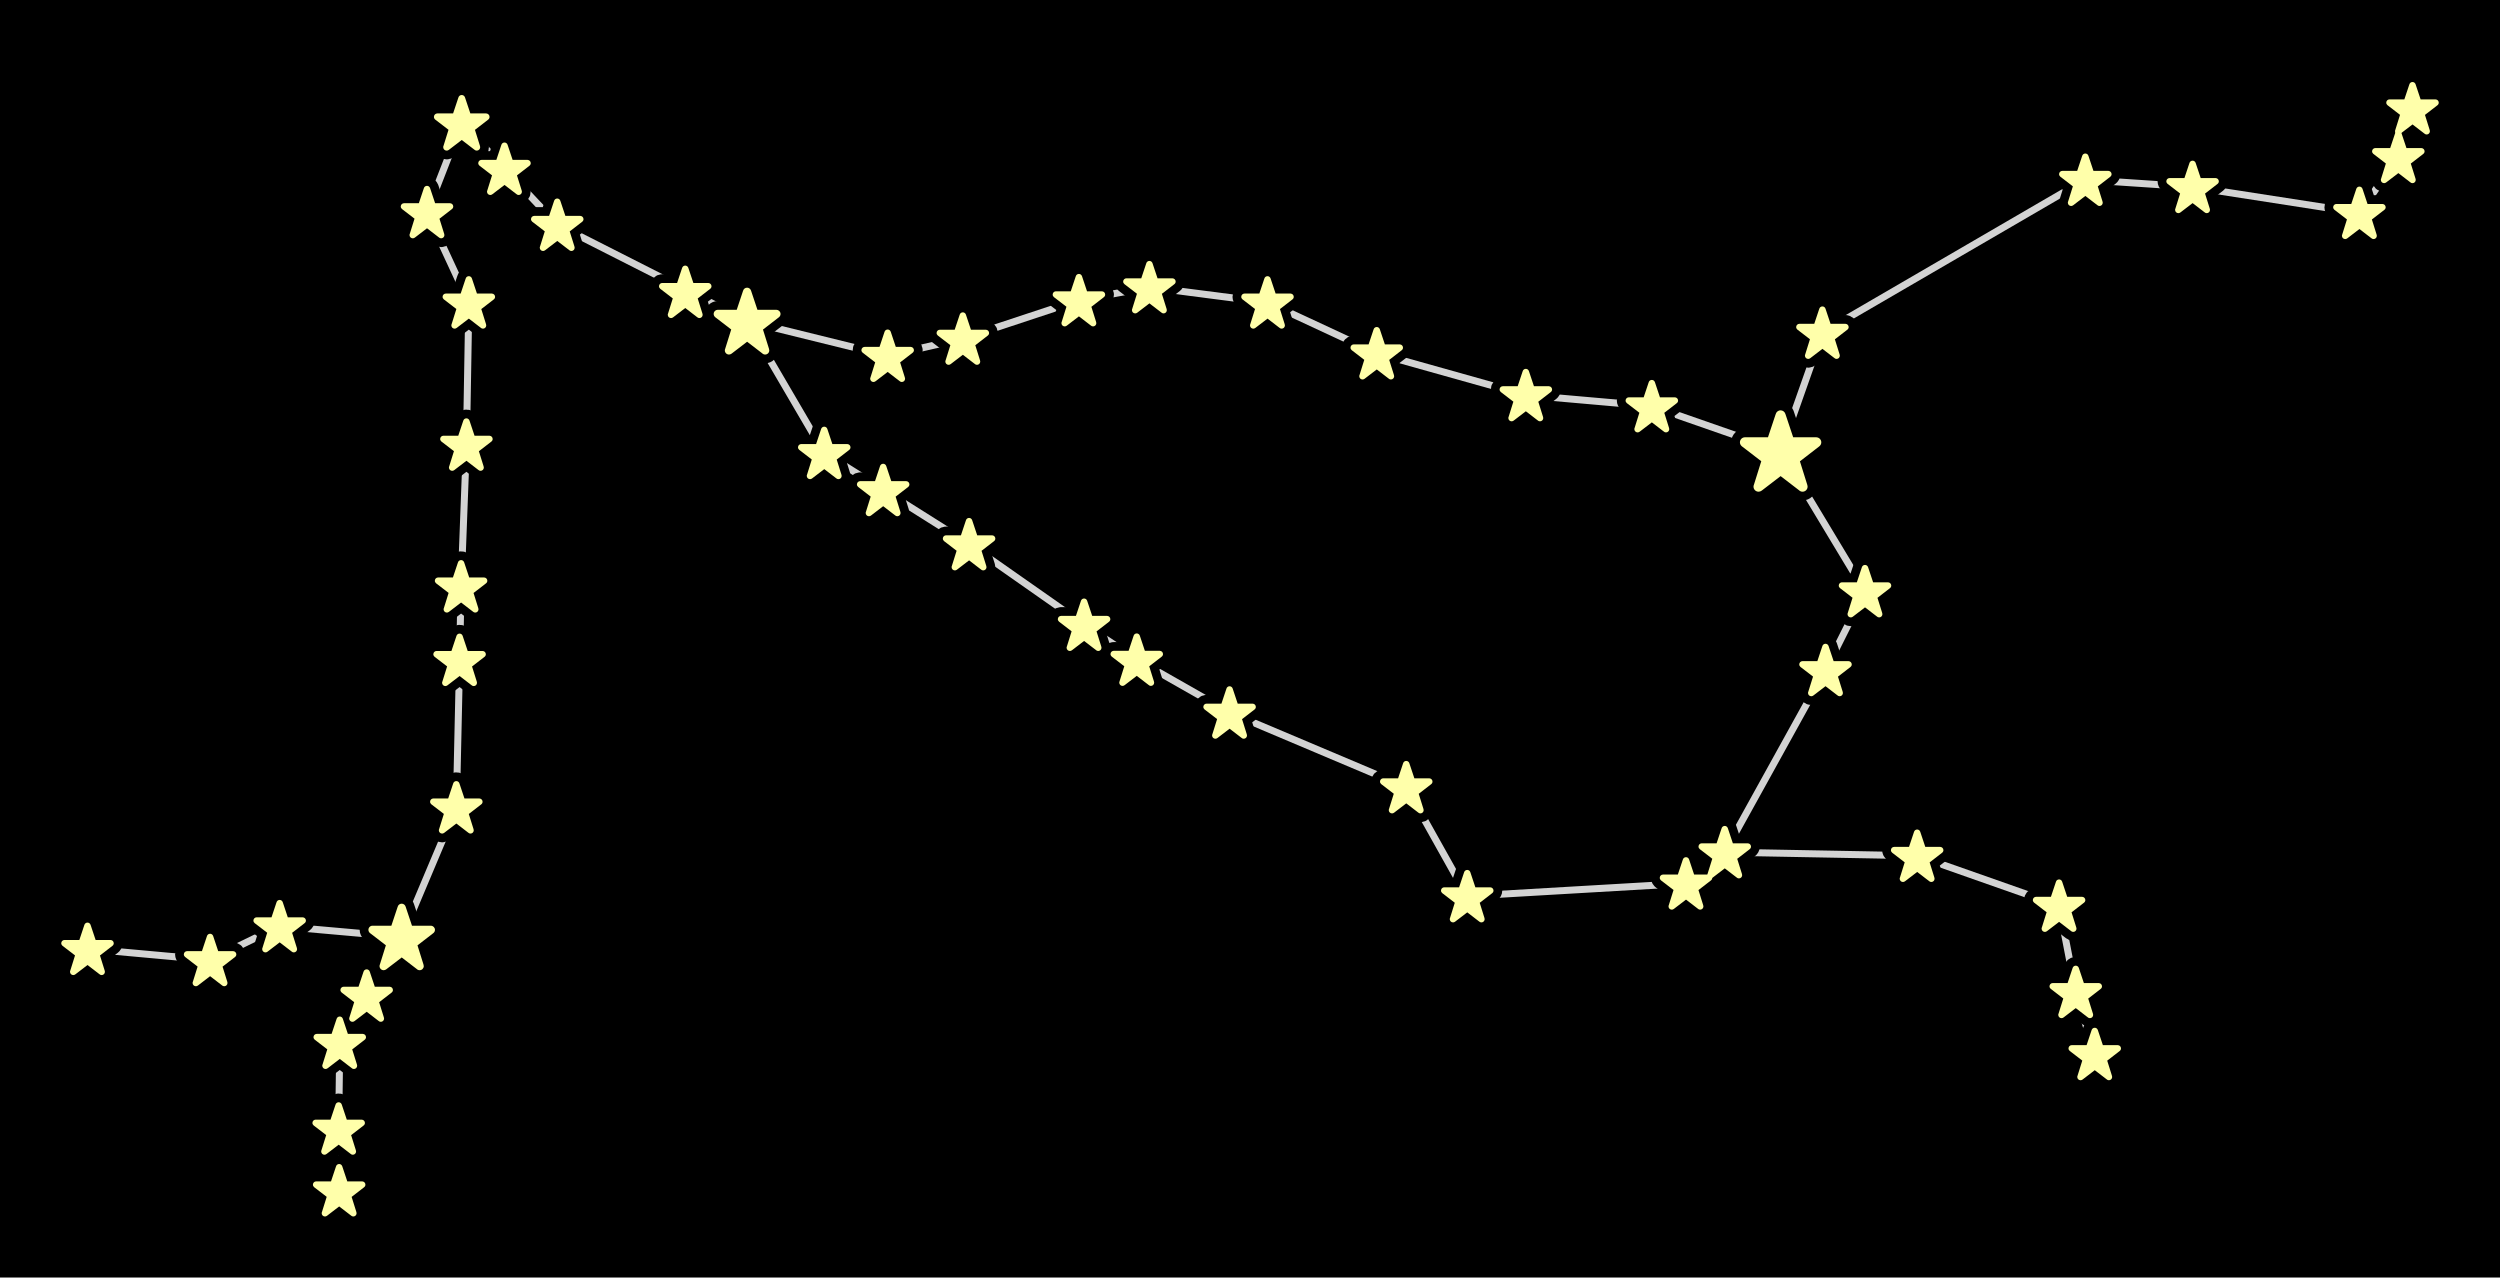
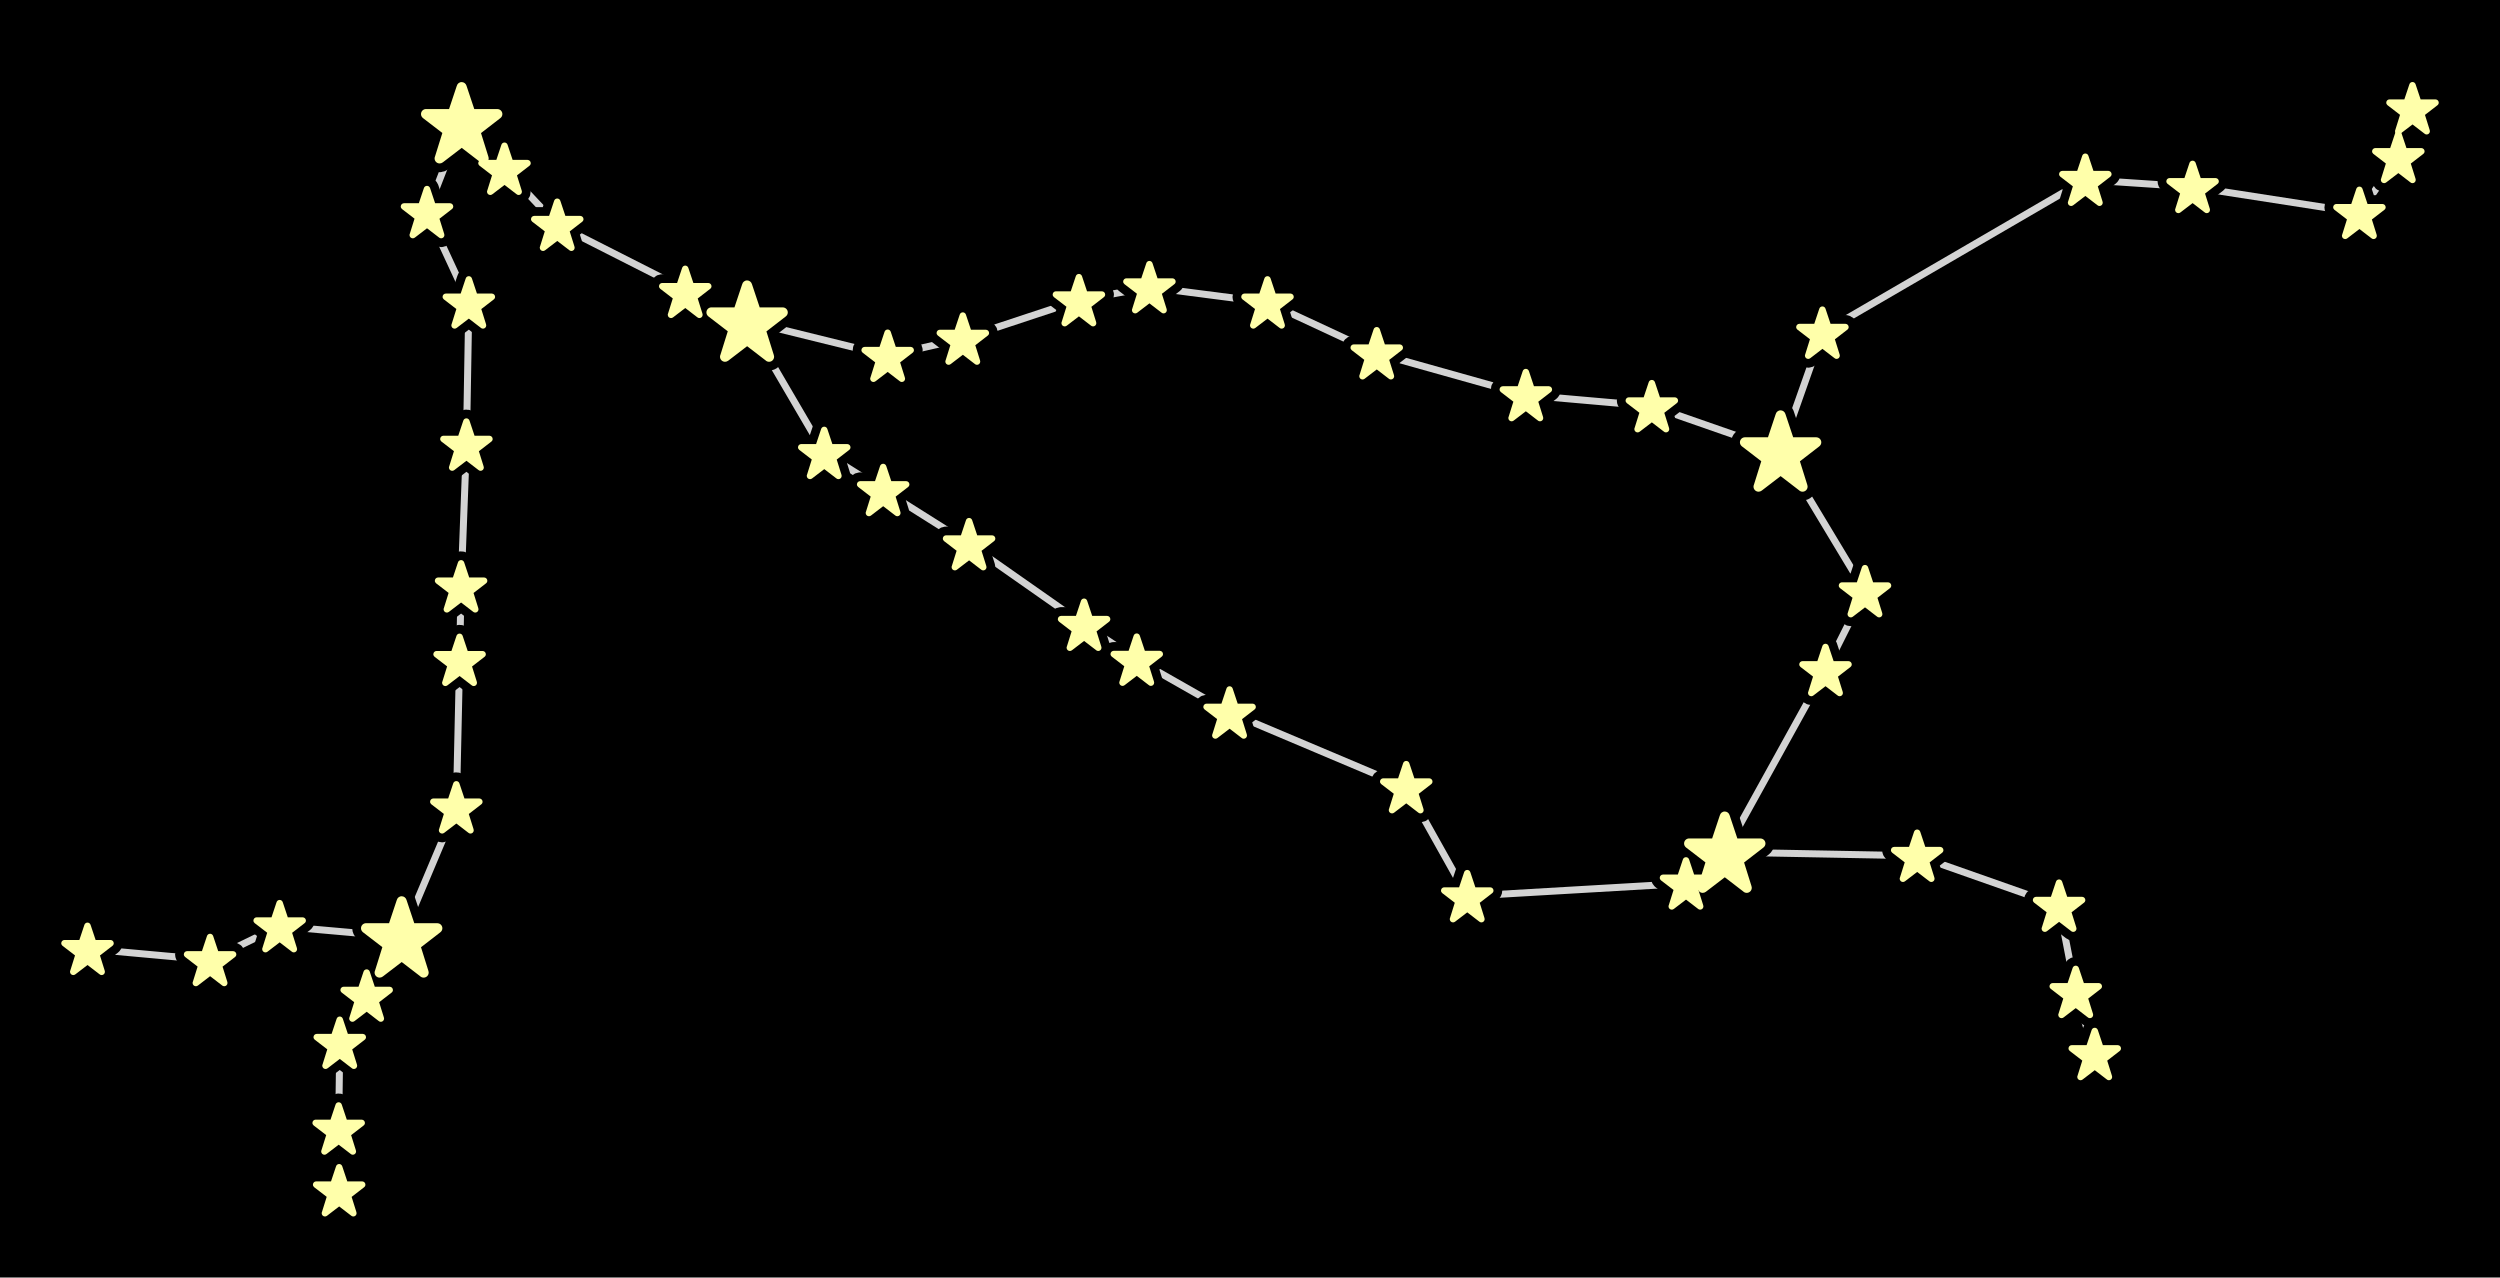
<svg xmlns="http://www.w3.org/2000/svg" width="3000" height="1533" viewBox="0 0 3000 1533">
  <defs>
    <path id="star" d="M100,39.332c0-3.332-2.636-6.029-5.935-6.169c0.004-0.012,0.004-0.024,0.009-0.035H65.461L55.863,4.341 c-0.004,0-0.009,0.001-0.014,0.001C55.058,1.833,52.738,0,49.967,0c-2.938,0-5.384,2.048-6.023,4.789 c-0.007-0.001-0.015,0-0.021-0.002l-9.45,28.341H6.336c-0.048-0.001-0.092-0.014-0.139-0.014C2.773,33.113,0,35.888,0,39.31 c0,1.884,0.857,3.55,2.185,4.687c-0.007,0.01-0.011,0.021-0.019,0.031L26.24,62.535l-8.961,28.683 c-0.364,0.789-0.582,1.659-0.582,2.587c0,3.422,2.775,6.195,6.198,6.195c1.405,0,2.687-0.484,3.727-1.272 c0.011,0.01,0.025,0.017,0.036,0.026L50.027,80.84l22.536,17.317C73.688,99.294,75.245,100,76.97,100 c3.424,0,6.198-2.773,6.198-6.195c0-0.748-0.154-1.456-0.397-2.121c0.016-0.002,0.029-0.01,0.045-0.012l-9.077-29.016l23.718-18.332 c-0.002-0.001-0.005-0.003-0.007-0.005C98.988,43.192,100,41.386,100,39.332z" />
    <mask id="gaps" maskUnits="userSpaceOnUse" x="0" y="0" width="3000" height="1533">
      <rect width="3000" height="1533" fill="#fff" />
      <g fill="#000" stroke="#000" stroke-linejoin="round">
        <use href="#star" transform="translate(375.5 1396.8) scale(0.63)" stroke-width="33.33" />
        <use href="#star" transform="translate(374.9 1322.7) scale(0.63)" stroke-width="33.33" />
        <use href="#star" transform="translate(2482.2 1233.3) scale(0.63)" stroke-width="33.33" />
        <use href="#star" transform="translate(376.2 1219.8) scale(0.63)" stroke-width="33.33" />
        <use href="#star" transform="translate(408.5 1163.2) scale(0.63)" stroke-width="33.33" />
        <use href="#star" transform="translate(2459.4 1158.8) scale(0.63)" stroke-width="33.33" />
        <use href="#star" transform="translate(220.6 1120.5) scale(0.63)" stroke-width="33.33" />
        <use href="#star" transform="translate(73.5 1107.1) scale(0.63)" stroke-width="33.33" />
        <use href="#star" transform="translate(304.1 1079.9) scale(0.63)" stroke-width="33.33" />
        <use href="#star" transform="translate(2439.4 1055.3) scale(0.63)" stroke-width="33.33" />
        <use href="#star" transform="translate(1729.2 1043.9) scale(0.63)" stroke-width="33.33" />
        <use href="#star" transform="translate(1991.7 1028.6) scale(0.63)" stroke-width="33.33" />
        <use href="#star" transform="translate(2269.1 995.4) scale(0.63)" stroke-width="33.33" />
        <use href="#star" transform="translate(516.1 937.3) scale(0.63)" stroke-width="33.33" />
        <use href="#star" transform="translate(1656 913.1) scale(0.63)" stroke-width="33.33" />
        <use href="#star" transform="translate(1444 823.5) scale(0.63)" stroke-width="33.33" />
        <use href="#star" transform="translate(2159.1 772.5) scale(0.63)" stroke-width="33.33" />
        <use href="#star" transform="translate(520 760.3) scale(0.63)" stroke-width="33.33" />
        <use href="#star" transform="translate(1332.6 760.1) scale(0.63)" stroke-width="33.33" />
        <use href="#star" transform="translate(1269.4 718.2) scale(0.63)" stroke-width="33.33" />
        <use href="#star" transform="translate(2206.5 677.9) scale(0.63)" stroke-width="33.33" />
        <use href="#star" transform="translate(521.8 672.1) scale(0.63)" stroke-width="33.33" />
        <use href="#star" transform="translate(1131.4 621.5) scale(0.63)" stroke-width="33.33" />
        <use href="#star" transform="translate(1028.3 556.5) scale(0.63)" stroke-width="33.33" />
        <use href="#star" transform="translate(957.6 512) scale(0.63)" stroke-width="33.33" />
        <use href="#star" transform="translate(528.2 502) scale(0.63)" stroke-width="33.33" />
        <use href="#star" transform="translate(1950.7 455.9) scale(0.63)" stroke-width="33.33" />
        <use href="#star" transform="translate(1799.5 442.6) scale(0.63)" stroke-width="33.33" />
        <use href="#star" transform="translate(1033.7 395.4) scale(0.63)" stroke-width="33.33" />
        <use href="#star" transform="translate(1620.6 392.4) scale(0.63)" stroke-width="33.33" />
        <use href="#star" transform="translate(1123.9 374.8) scale(0.63)" stroke-width="33.33" />
        <use href="#star" transform="translate(2155.4 367.7) scale(0.63)" stroke-width="33.33" />
        <use href="#star" transform="translate(531.1 331.4) scale(0.63)" stroke-width="33.33" />
        <use href="#star" transform="translate(1489.5 331.4) scale(0.63)" stroke-width="33.33" />
        <use href="#star" transform="translate(1263.2 328.7) scale(0.63)" stroke-width="33.33" />
        <use href="#star" transform="translate(790.8 318.7) scale(0.63)" stroke-width="33.33" />
        <use href="#star" transform="translate(1347.8 313.1) scale(0.63)" stroke-width="33.33" />
        <use href="#star" transform="translate(637.2 238.2) scale(0.63)" stroke-width="33.33" />
        <use href="#star" transform="translate(2799.8 223.9) scale(0.63)" stroke-width="33.33" />
        <use href="#star" transform="translate(480.9 223) scale(0.63)" stroke-width="33.33" />
        <use href="#star" transform="translate(2599.6 192.8) scale(0.63)" stroke-width="33.33" />
        <use href="#star" transform="translate(2470.9 184.2) scale(0.63)" stroke-width="33.33" />
        <use href="#star" transform="translate(573.9 171) scale(0.63)" stroke-width="33.33" />
        <use href="#star" transform="translate(2846.5 156.8) scale(0.63)" stroke-width="33.33" />
        <use href="#star" transform="translate(2863.5 98.4) scale(0.63)" stroke-width="33.33" />
-         <use href="#star" transform="translate(442.1 1084.4) scale(0.7986)" stroke-width="26.29" />
-         <use href="#star" transform="translate(2038.2 991.1) scale(0.63)" stroke-width="33.33" />
+         <use href="#star" transform="translate(433.2 1075.5) scale(0.9765)" stroke-width="21.51" />
+         <use href="#star" transform="translate(2020.9 973.8) scale(0.9765)" stroke-width="21.51" />
        <use href="#star" transform="translate(2087.9 492.4) scale(0.9765)" stroke-width="21.51" />
-         <use href="#star" transform="translate(856.4 345.2) scale(0.8025)" stroke-width="26.17" />
-         <use href="#star" transform="translate(520.7 114) scale(0.6676)" stroke-width="31.46" />
+         <use href="#star" transform="translate(847.7 336.5) scale(0.9765)" stroke-width="21.51" />
+         <use href="#star" transform="translate(505.2 98.5) scale(0.9765)" stroke-width="21.51" />
      </g>
    </mask>
  </defs>
  <rect width="3000" height="1533" fill="#000000" />
  <g mask="url(#gaps)" fill="none" stroke="#d3d3d3" stroke-width="8.4" stroke-linecap="round" stroke-linejoin="round">
    <path d="M105 1138.6 L252.1 1152" />
    <path d="M252.1 1152 L335.6 1111.4" />
    <path d="M407 1428.3 L406.4 1354.2" />
    <path d="M406.4 1354.2 L407.7 1251.3" />
    <path d="M407.7 1251.3 L440 1194.7" />
    <path d="M335.6 1111.4 L482 1124.4" />
    <path d="M482 1124.4 L547.6 968.8" />
    <path d="M547.6 968.8 L551.5 791.8" />
    <path d="M551.5 791.8 L553.3 703.6" />
    <path d="M553.3 703.6 L559.7 533.5" />
    <path d="M559.7 533.5 L562.6 362.9" />
    <path d="M562.6 362.9 L512.4 254.5" />
    <path d="M512.4 254.5 L554.1 147.3" />
    <path d="M822.3 350.2 L896.6 385.3" />
    <path d="M896.6 385.3 L1065.2 426.9" />
    <path d="M896.6 385.3 L668.7 269.7" />
    <path d="M896.6 385.3 L989.1 543.5" />
    <path d="M1065.2 426.9 L1155.4 406.3" />
    <path d="M1155.4 406.3 L1294.7 360.2" />
    <path d="M1294.7 360.2 L1379.3 344.6" />
    <path d="M1379.3 344.6 L1521 362.9" />
    <path d="M1521 362.9 L1652.1 423.9" />
    <path d="M1652.1 423.9 L1831 474.1" />
    <path d="M1831 474.1 L1982.2 487.4" />
    <path d="M1982.2 487.4 L2136.8 541.3" />
    <path d="M2136.8 541.3 L2186.9 399.2" />
    <path d="M2136.8 541.3 L2238 709.4" />
    <path d="M2186.9 399.2 L2502.4 215.7" />
    <path d="M2502.4 215.7 L2631.1 224.3" />
    <path d="M2631.1 224.3 L2831.3 255.4" />
    <path d="M2831.3 255.4 L2878 188.3" />
    <path d="M2878 188.3 L2895 129.9" />
    <path d="M554.1 147.3 L605.4 202.5" />
    <path d="M605.4 202.5 L668.7 269.7" />
    <path d="M989.1 543.5 L1059.8 588" />
    <path d="M1059.8 588 L1162.9 653" />
    <path d="M1162.9 653 L1300.9 749.7" />
    <path d="M1300.9 749.7 L1364.1 791.6" />
    <path d="M1364.1 791.6 L1475.5 855" />
    <path d="M1475.5 855 L1687.5 944.6" />
    <path d="M1687.5 944.6 L1760.7 1075.4" />
    <path d="M1760.7 1075.4 L2023.2 1060.1" />
    <path d="M2023.2 1060.1 L2069.7 1022.6" />
    <path d="M2069.7 1022.6 L2190.6 804" />
    <path d="M2069.7 1022.6 L2300.6 1026.9" />
    <path d="M2190.6 804 L2238 709.4" />
    <path d="M2300.6 1026.9 L2470.9 1086.8" />
    <path d="M2470.9 1086.8 L2490.9 1190.3" />
    <path d="M2490.9 1190.3 L2513.7 1264.8" />
    <path d="M482 1124.4 L440 1194.7" />
  </g>
  <g fill="#ffffaa">
    <use href="#star" transform="translate(375.5 1396.8) scale(0.63)" />
    <use href="#star" transform="translate(374.9 1322.7) scale(0.63)" />
    <use href="#star" transform="translate(2482.2 1233.3) scale(0.63)" />
    <use href="#star" transform="translate(376.2 1219.8) scale(0.63)" />
    <use href="#star" transform="translate(408.5 1163.2) scale(0.63)" />
    <use href="#star" transform="translate(2459.4 1158.8) scale(0.63)" />
    <use href="#star" transform="translate(220.6 1120.5) scale(0.63)" />
    <use href="#star" transform="translate(73.5 1107.1) scale(0.63)" />
    <use href="#star" transform="translate(304.1 1079.9) scale(0.63)" />
    <use href="#star" transform="translate(2439.4 1055.3) scale(0.63)" />
    <use href="#star" transform="translate(1729.2 1043.9) scale(0.63)" />
    <use href="#star" transform="translate(1991.7 1028.6) scale(0.63)" />
    <use href="#star" transform="translate(2269.1 995.4) scale(0.63)" />
    <use href="#star" transform="translate(516.1 937.3) scale(0.63)" />
    <use href="#star" transform="translate(1656 913.1) scale(0.63)" />
    <use href="#star" transform="translate(1444 823.5) scale(0.63)" />
    <use href="#star" transform="translate(2159.1 772.5) scale(0.63)" />
    <use href="#star" transform="translate(520 760.3) scale(0.63)" />
    <use href="#star" transform="translate(1332.6 760.1) scale(0.63)" />
    <use href="#star" transform="translate(1269.4 718.2) scale(0.63)" />
    <use href="#star" transform="translate(2206.5 677.9) scale(0.63)" />
    <use href="#star" transform="translate(521.8 672.1) scale(0.63)" />
    <use href="#star" transform="translate(1131.4 621.5) scale(0.63)" />
    <use href="#star" transform="translate(1028.3 556.5) scale(0.63)" />
    <use href="#star" transform="translate(957.6 512) scale(0.63)" />
    <use href="#star" transform="translate(528.2 502) scale(0.63)" />
    <use href="#star" transform="translate(1950.7 455.9) scale(0.63)" />
    <use href="#star" transform="translate(1799.5 442.6) scale(0.63)" />
    <use href="#star" transform="translate(1033.7 395.4) scale(0.63)" />
    <use href="#star" transform="translate(1620.6 392.4) scale(0.63)" />
    <use href="#star" transform="translate(1123.9 374.8) scale(0.63)" />
    <use href="#star" transform="translate(2155.4 367.7) scale(0.63)" />
    <use href="#star" transform="translate(531.1 331.4) scale(0.63)" />
    <use href="#star" transform="translate(1489.5 331.4) scale(0.63)" />
    <use href="#star" transform="translate(1263.2 328.7) scale(0.63)" />
    <use href="#star" transform="translate(790.8 318.7) scale(0.63)" />
    <use href="#star" transform="translate(1347.8 313.1) scale(0.63)" />
    <use href="#star" transform="translate(637.2 238.2) scale(0.63)" />
    <use href="#star" transform="translate(2799.8 223.9) scale(0.63)" />
    <use href="#star" transform="translate(480.9 223) scale(0.63)" />
    <use href="#star" transform="translate(2599.6 192.8) scale(0.63)" />
    <use href="#star" transform="translate(2470.9 184.2) scale(0.63)" />
    <use href="#star" transform="translate(573.9 171) scale(0.63)" />
    <use href="#star" transform="translate(2846.5 156.8) scale(0.63)" />
    <use href="#star" transform="translate(2863.5 98.4) scale(0.63)" />
-     <use href="#star" transform="translate(442.1 1084.4) scale(0.7986)" />
-     <use href="#star" transform="translate(2038.2 991.1) scale(0.63)" />
+     <use href="#star" transform="translate(433.2 1075.5) scale(0.9765)" />
+     <use href="#star" transform="translate(2020.9 973.8) scale(0.9765)" />
    <use href="#star" transform="translate(2087.9 492.4) scale(0.9765)" />
-     <use href="#star" transform="translate(856.4 345.2) scale(0.8025)" />
-     <use href="#star" transform="translate(520.7 114) scale(0.6676)" />
+     <use href="#star" transform="translate(847.7 336.5) scale(0.9765)" />
+     <use href="#star" transform="translate(505.2 98.5) scale(0.9765)" />
  </g>
</svg>
